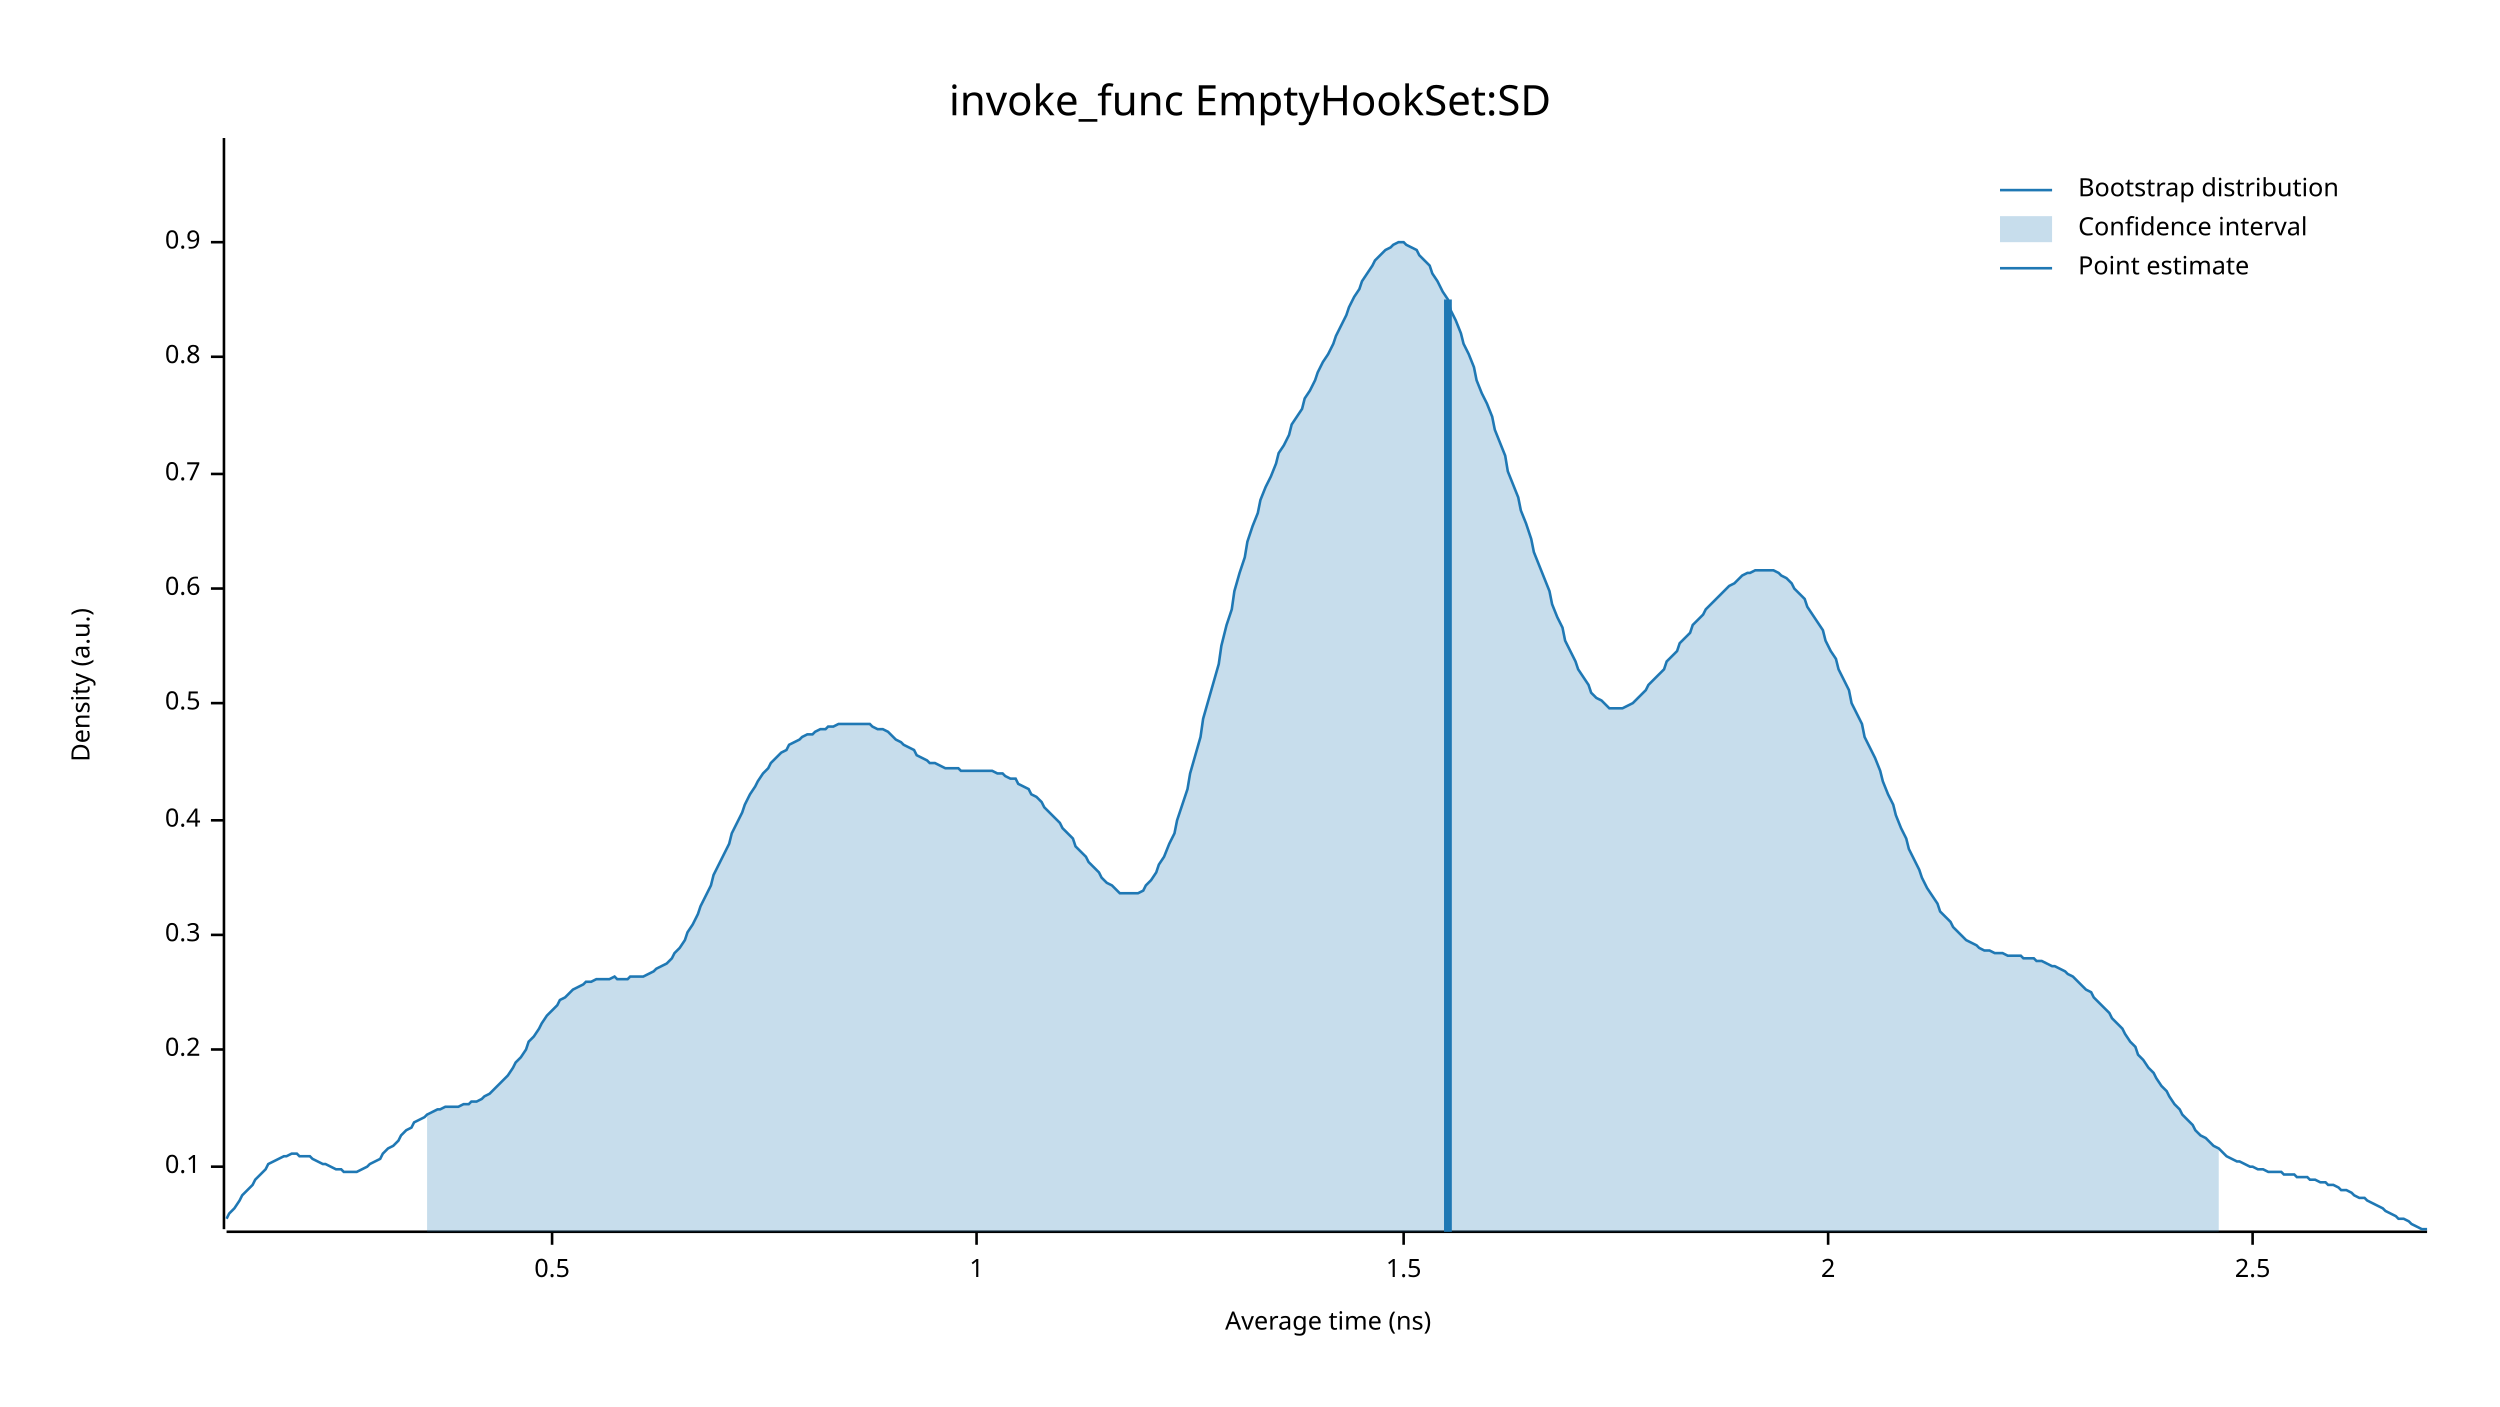
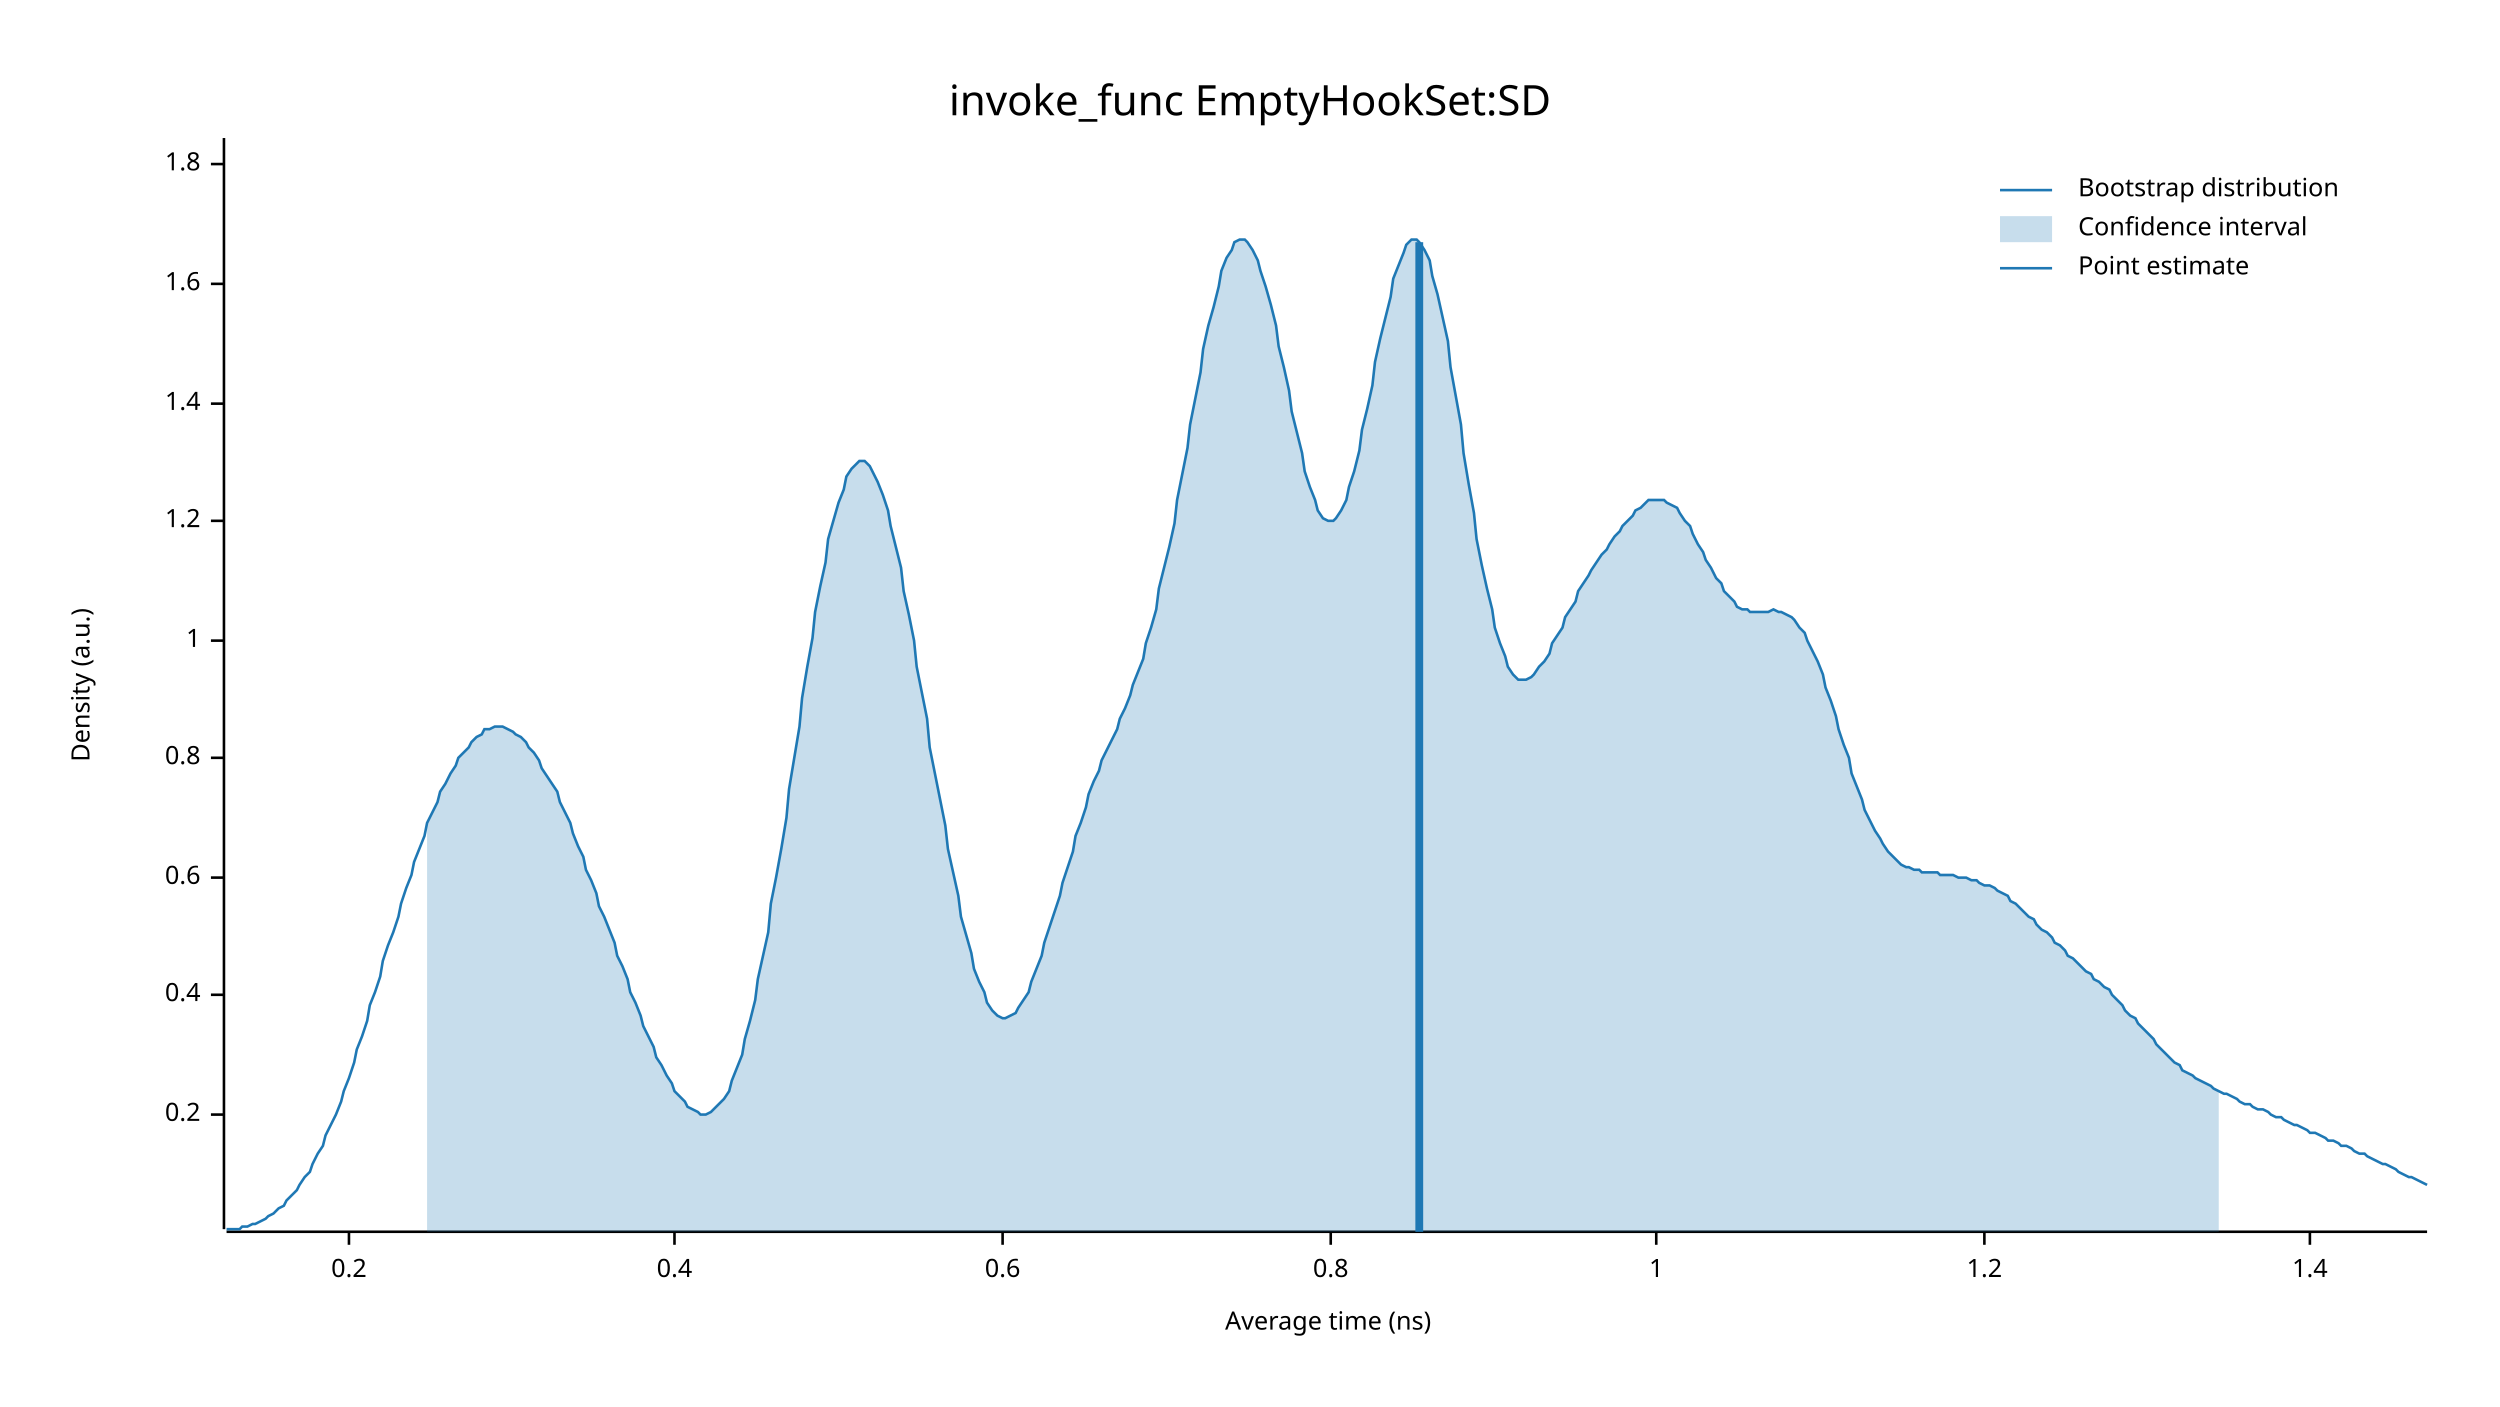
<svg xmlns="http://www.w3.org/2000/svg" width="960" height="540" viewBox="0 0 960 540">
  <text x="480" y="32" dy="0.76em" text-anchor="middle" font-family="sans-serif" font-size="16.129" opacity="1" fill="#000000">
invoke_func EmptyHookSet:SD
</text>
  <text x="27" y="263" dy="0.76em" text-anchor="middle" font-family="sans-serif" font-size="9.677" opacity="1" fill="#000000" transform="rotate(270, 27, 263)">
Density (a.u.)
</text>
  <text x="510" y="513" dy="-0.5ex" text-anchor="middle" font-family="sans-serif" font-size="9.677" opacity="1" fill="#000000">
Average time (ns)
</text>
  <polyline fill="none" opacity="1" stroke="#000000" stroke-width="1" points="86,53 86,472 " />
-   <text x="77" y="448" dy="0.5ex" text-anchor="end" font-family="sans-serif" font-size="9.677" opacity="1" fill="#000000">
- 0.1
- </text>
-   <polyline fill="none" opacity="1" stroke="#000000" stroke-width="1" points="81,448 86,448 " />
-   <text x="77" y="403" dy="0.5ex" text-anchor="end" font-family="sans-serif" font-size="9.677" opacity="1" fill="#000000">
+   <text x="77" y="428" dy="0.5ex" text-anchor="end" font-family="sans-serif" font-size="9.677" opacity="1" fill="#000000">
0.2
</text>
-   <polyline fill="none" opacity="1" stroke="#000000" stroke-width="1" points="81,403 86,403 " />
-   <text x="77" y="359" dy="0.5ex" text-anchor="end" font-family="sans-serif" font-size="9.677" opacity="1" fill="#000000">
- 0.3
- </text>
-   <polyline fill="none" opacity="1" stroke="#000000" stroke-width="1" points="81,359 86,359 " />
-   <text x="77" y="315" dy="0.5ex" text-anchor="end" font-family="sans-serif" font-size="9.677" opacity="1" fill="#000000">
+   <polyline fill="none" opacity="1" stroke="#000000" stroke-width="1" points="81,428 86,428 " />
+   <text x="77" y="382" dy="0.5ex" text-anchor="end" font-family="sans-serif" font-size="9.677" opacity="1" fill="#000000">
0.4
</text>
-   <polyline fill="none" opacity="1" stroke="#000000" stroke-width="1" points="81,315 86,315 " />
-   <text x="77" y="270" dy="0.5ex" text-anchor="end" font-family="sans-serif" font-size="9.677" opacity="1" fill="#000000">
- 0.5
- </text>
-   <polyline fill="none" opacity="1" stroke="#000000" stroke-width="1" points="81,270 86,270 " />
-   <text x="77" y="226" dy="0.5ex" text-anchor="end" font-family="sans-serif" font-size="9.677" opacity="1" fill="#000000">
+   <polyline fill="none" opacity="1" stroke="#000000" stroke-width="1" points="81,382 86,382 " />
+   <text x="77" y="337" dy="0.5ex" text-anchor="end" font-family="sans-serif" font-size="9.677" opacity="1" fill="#000000">
0.6
</text>
-   <polyline fill="none" opacity="1" stroke="#000000" stroke-width="1" points="81,226 86,226 " />
-   <text x="77" y="182" dy="0.5ex" text-anchor="end" font-family="sans-serif" font-size="9.677" opacity="1" fill="#000000">
- 0.7
- </text>
-   <polyline fill="none" opacity="1" stroke="#000000" stroke-width="1" points="81,182 86,182 " />
-   <text x="77" y="137" dy="0.5ex" text-anchor="end" font-family="sans-serif" font-size="9.677" opacity="1" fill="#000000">
+   <polyline fill="none" opacity="1" stroke="#000000" stroke-width="1" points="81,337 86,337 " />
+   <text x="77" y="291" dy="0.5ex" text-anchor="end" font-family="sans-serif" font-size="9.677" opacity="1" fill="#000000">
0.8
</text>
-   <polyline fill="none" opacity="1" stroke="#000000" stroke-width="1" points="81,137 86,137 " />
-   <text x="77" y="93" dy="0.5ex" text-anchor="end" font-family="sans-serif" font-size="9.677" opacity="1" fill="#000000">
- 0.9
- </text>
-   <polyline fill="none" opacity="1" stroke="#000000" stroke-width="1" points="81,93 86,93 " />
-   <polyline fill="none" opacity="1" stroke="#000000" stroke-width="1" points="87,473 932,473 " />
-   <text x="212" y="483" dy="0.76em" text-anchor="middle" font-family="sans-serif" font-size="9.677" opacity="1" fill="#000000">
- 0.5
- </text>
-   <polyline fill="none" opacity="1" stroke="#000000" stroke-width="1" points="212,473 212,478 " />
-   <text x="375" y="483" dy="0.76em" text-anchor="middle" font-family="sans-serif" font-size="9.677" opacity="1" fill="#000000">
+   <polyline fill="none" opacity="1" stroke="#000000" stroke-width="1" points="81,291 86,291 " />
+   <text x="77" y="246" dy="0.5ex" text-anchor="end" font-family="sans-serif" font-size="9.677" opacity="1" fill="#000000">
1
</text>
-   <polyline fill="none" opacity="1" stroke="#000000" stroke-width="1" points="375,473 375,478 " />
-   <text x="539" y="483" dy="0.76em" text-anchor="middle" font-family="sans-serif" font-size="9.677" opacity="1" fill="#000000">
- 1.5
+   <polyline fill="none" opacity="1" stroke="#000000" stroke-width="1" points="81,246 86,246 " />
+   <text x="77" y="200" dy="0.5ex" text-anchor="end" font-family="sans-serif" font-size="9.677" opacity="1" fill="#000000">
+ 1.2
</text>
-   <polyline fill="none" opacity="1" stroke="#000000" stroke-width="1" points="539,473 539,478 " />
-   <text x="702" y="483" dy="0.76em" text-anchor="middle" font-family="sans-serif" font-size="9.677" opacity="1" fill="#000000">
- 2
+   <polyline fill="none" opacity="1" stroke="#000000" stroke-width="1" points="81,200 86,200 " />
+   <text x="77" y="155" dy="0.5ex" text-anchor="end" font-family="sans-serif" font-size="9.677" opacity="1" fill="#000000">
+ 1.4
</text>
-   <polyline fill="none" opacity="1" stroke="#000000" stroke-width="1" points="702,473 702,478 " />
-   <text x="865" y="483" dy="0.76em" text-anchor="middle" font-family="sans-serif" font-size="9.677" opacity="1" fill="#000000">
- 2.5
+   <polyline fill="none" opacity="1" stroke="#000000" stroke-width="1" points="81,155 86,155 " />
+   <text x="77" y="109" dy="0.5ex" text-anchor="end" font-family="sans-serif" font-size="9.677" opacity="1" fill="#000000">
+ 1.6
</text>
-   <polyline fill="none" opacity="1" stroke="#000000" stroke-width="1" points="865,473 865,478 " />
-   <polyline fill="none" opacity="1" stroke="#1F78B4" stroke-width="1" points="87,468 88,466 90,464 92,461 93,459 95,457 97,455 98,453 100,451 102,449 103,447 105,446 107,445 109,444 110,444 112,443 114,443 115,444 117,444 119,444 120,445 122,446 124,447 125,447 127,448 129,449 131,449 132,450 134,450 136,450 137,450 139,449 141,448 142,447 144,446 146,445 147,443 149,441 151,440 153,438 154,436 156,434 158,433 159,431 161,430 163,429 164,428 166,427 168,426 169,426 171,425 173,425 175,425 176,425 178,424 180,424 181,423 183,423 185,422 186,421 188,420 190,418 191,417 193,415 195,413 197,410 198,408 200,406 202,403 203,400 205,398 207,395 208,393 210,390 212,388 214,386 215,384 217,383 219,381 220,380 222,379 224,378 225,377 227,377 229,376 230,376 232,376 234,376 236,375 237,376 239,376 241,376 242,375 244,375 246,375 247,375 249,374 251,373 252,372 254,371 256,370 258,368 259,366 261,364 263,361 264,358 266,355 268,351 269,348 271,344 273,340 274,336 276,332 278,328 280,324 281,320 283,316 285,312 286,309 288,305 290,302 291,300 293,297 295,295 296,293 298,291 300,289 302,288 303,286 305,285 307,284 308,283 310,282 312,282 313,281 315,280 317,280 318,279 320,279 322,278 324,278 325,278 327,278 329,278 330,278 332,278 334,278 335,279 337,280 339,280 341,281 342,282 344,284 346,285 347,286 349,287 351,288 352,290 354,291 356,292 357,293 359,293 361,294 363,295 364,295 366,295 368,295 369,296 371,296 373,296 374,296 376,296 378,296 379,296 381,296 383,297 385,297 386,298 388,299 390,299 391,301 393,302 395,303 396,305 398,306 400,308 401,310 403,312 405,314 407,316 408,318 410,320 412,322 413,325 415,327 417,329 418,331 420,333 422,335 423,337 425,339 427,340 429,342 430,343 432,343 434,343 435,343 437,343 439,342 440,340 442,338 444,335 445,332 447,329 449,324 451,320 452,315 454,309 456,303 457,297 459,290 461,283 462,276 464,269 466,262 468,255 469,248 471,240 473,234 474,227 476,220 478,214 479,208 481,202 483,197 484,192 486,187 488,183 490,178 491,174 493,171 495,167 496,163 498,160 500,157 501,153 503,150 505,146 506,143 508,139 510,136 512,132 513,129 515,125 517,121 518,118 520,114 522,111 523,108 525,105 527,102 528,100 530,98 532,96 534,95 535,94 537,93 539,93 540,94 542,95 544,96 545,98 547,100 549,102 550,105 552,108 554,112 556,115 557,119 559,123 561,128 562,132 564,136 566,141 567,146 569,151 571,155 573,160 574,165 576,170 578,175 579,181 581,186 583,191 584,196 586,201 588,207 589,212 591,217 593,222 595,227 596,232 598,237 600,241 601,246 603,250 605,254 606,257 608,260 610,263 611,266 613,268 615,269 617,271 618,272 620,272 622,272 623,272 625,271 627,270 628,269 630,267 632,265 633,263 635,261 637,259 639,257 640,254 642,252 644,250 645,247 647,245 649,243 650,240 652,238 654,236 655,234 657,232 659,230 661,228 662,227 664,225 666,224 667,223 669,221 671,220 672,220 674,219 676,219 677,219 679,219 681,219 683,220 684,221 686,222 688,224 689,226 691,228 693,230 694,233 696,236 698,239 700,242 701,246 703,250 705,253 706,257 708,261 710,265 711,270 713,274 715,278 716,283 718,287 720,291 722,296 723,300 725,305 727,309 728,313 730,318 732,322 733,326 735,330 737,334 738,337 740,341 742,344 744,347 745,350 747,352 749,354 750,356 752,358 754,360 755,361 757,362 759,363 760,364 762,365 764,365 766,366 767,366 769,366 771,367 772,367 774,367 776,367 777,368 779,368 781,368 782,369 784,369 786,370 788,371 789,371 791,372 793,373 794,374 796,375 798,377 799,378 801,380 803,381 804,383 806,385 808,387 810,389 811,391 813,393 815,395 816,397 818,400 820,402 821,405 823,407 825,410 827,412 828,414 830,417 832,419 833,421 835,424 837,426 838,428 840,430 842,432 843,434 845,436 847,437 849,439 850,440 852,441 854,443 855,444 857,445 859,446 860,446 862,447 864,448 865,448 867,449 869,449 871,450 872,450 874,450 876,450 877,451 879,451 881,451 882,452 884,452 886,452 887,453 889,453 891,454 893,454 894,455 896,455 898,456 899,457 901,457 903,458 904,459 906,460 908,460 909,461 911,462 913,463 915,464 916,465 918,466 920,467 921,468 923,468 925,469 926,470 928,471 930,472 932,472 " />
-   <polygon opacity="0.25" fill="#1F78B4" points="164,428 166,427 168,426 169,426 171,425 173,425 175,425 176,425 178,424 180,424 181,423 183,423 185,422 186,421 188,420 190,418 191,417 193,415 195,413 197,410 198,408 200,406 202,403 203,400 205,398 207,395 208,393 210,390 212,388 214,386 215,384 217,383 219,381 220,380 222,379 224,378 225,377 227,377 229,376 230,376 232,376 234,376 236,375 237,376 239,376 241,376 242,375 244,375 246,375 247,375 249,374 251,373 252,372 254,371 256,370 258,368 259,366 261,364 263,361 264,358 266,355 268,351 269,348 271,344 273,340 274,336 276,332 278,328 280,324 281,320 283,316 285,312 286,309 288,305 290,302 291,300 293,297 295,295 296,293 298,291 300,289 302,288 303,286 305,285 307,284 308,283 310,282 312,282 313,281 315,280 317,280 318,279 320,279 322,278 324,278 325,278 327,278 329,278 330,278 332,278 334,278 335,279 337,280 339,280 341,281 342,282 344,284 346,285 347,286 349,287 351,288 352,290 354,291 356,292 357,293 359,293 361,294 363,295 364,295 366,295 368,295 369,296 371,296 373,296 374,296 376,296 378,296 379,296 381,296 383,297 385,297 386,298 388,299 390,299 391,301 393,302 395,303 396,305 398,306 400,308 401,310 403,312 405,314 407,316 408,318 410,320 412,322 413,325 415,327 417,329 418,331 420,333 422,335 423,337 425,339 427,340 429,342 430,343 432,343 434,343 435,343 437,343 439,342 440,340 442,338 444,335 445,332 447,329 449,324 451,320 452,315 454,309 456,303 457,297 459,290 461,283 462,276 464,269 466,262 468,255 469,248 471,240 473,234 474,227 476,220 478,214 479,208 481,202 483,197 484,192 486,187 488,183 490,178 491,174 493,171 495,167 496,163 498,160 500,157 501,153 503,150 505,146 506,143 508,139 510,136 512,132 513,129 515,125 517,121 518,118 520,114 522,111 523,108 525,105 527,102 528,100 530,98 532,96 534,95 535,94 537,93 539,93 540,94 542,95 544,96 545,98 547,100 549,102 550,105 552,108 554,112 556,115 557,119 559,123 561,128 562,132 564,136 566,141 567,146 569,151 571,155 573,160 574,165 576,170 578,175 579,181 581,186 583,191 584,196 586,201 588,207 589,212 591,217 593,222 595,227 596,232 598,237 600,241 601,246 603,250 605,254 606,257 608,260 610,263 611,266 613,268 615,269 617,271 618,272 620,272 622,272 623,272 625,271 627,270 628,269 630,267 632,265 633,263 635,261 637,259 639,257 640,254 642,252 644,250 645,247 647,245 649,243 650,240 652,238 654,236 655,234 657,232 659,230 661,228 662,227 664,225 666,224 667,223 669,221 671,220 672,220 674,219 676,219 677,219 679,219 681,219 683,220 684,221 686,222 688,224 689,226 691,228 693,230 694,233 696,236 698,239 700,242 701,246 703,250 705,253 706,257 708,261 710,265 711,270 713,274 715,278 716,283 718,287 720,291 722,296 723,300 725,305 727,309 728,313 730,318 732,322 733,326 735,330 737,334 738,337 740,341 742,344 744,347 745,350 747,352 749,354 750,356 752,358 754,360 755,361 757,362 759,363 760,364 762,365 764,365 766,366 767,366 769,366 771,367 772,367 774,367 776,367 777,368 779,368 781,368 782,369 784,369 786,370 788,371 789,371 791,372 793,373 794,374 796,375 798,377 799,378 801,380 803,381 804,383 806,385 808,387 810,389 811,391 813,393 815,395 816,397 818,400 820,402 821,405 823,407 825,410 827,412 828,414 830,417 832,419 833,421 835,424 837,426 838,428 840,430 842,432 843,434 845,436 847,437 849,439 850,440 852,441 852,473 164,473 " />
-   <polyline fill="none" opacity="1" stroke="#1F78B4" stroke-width="3" points="556,473 556,115 " />
+   <polyline fill="none" opacity="1" stroke="#000000" stroke-width="1" points="81,109 86,109 " />
+   <text x="77" y="63" dy="0.5ex" text-anchor="end" font-family="sans-serif" font-size="9.677" opacity="1" fill="#000000">
+ 1.8
+ </text>
+   <polyline fill="none" opacity="1" stroke="#000000" stroke-width="1" points="81,63 86,63 " />
+   <polyline fill="none" opacity="1" stroke="#000000" stroke-width="1" points="87,473 932,473 " />
+   <text x="134" y="483" dy="0.76em" text-anchor="middle" font-family="sans-serif" font-size="9.677" opacity="1" fill="#000000">
+ 0.2
+ </text>
+   <polyline fill="none" opacity="1" stroke="#000000" stroke-width="1" points="134,473 134,478 " />
+   <text x="259" y="483" dy="0.76em" text-anchor="middle" font-family="sans-serif" font-size="9.677" opacity="1" fill="#000000">
+ 0.4
+ </text>
+   <polyline fill="none" opacity="1" stroke="#000000" stroke-width="1" points="259,473 259,478 " />
+   <text x="385" y="483" dy="0.76em" text-anchor="middle" font-family="sans-serif" font-size="9.677" opacity="1" fill="#000000">
+ 0.6
+ </text>
+   <polyline fill="none" opacity="1" stroke="#000000" stroke-width="1" points="385,473 385,478 " />
+   <text x="511" y="483" dy="0.76em" text-anchor="middle" font-family="sans-serif" font-size="9.677" opacity="1" fill="#000000">
+ 0.8
+ </text>
+   <polyline fill="none" opacity="1" stroke="#000000" stroke-width="1" points="511,473 511,478 " />
+   <text x="636" y="483" dy="0.76em" text-anchor="middle" font-family="sans-serif" font-size="9.677" opacity="1" fill="#000000">
+ 1
+ </text>
+   <polyline fill="none" opacity="1" stroke="#000000" stroke-width="1" points="636,473 636,478 " />
+   <text x="762" y="483" dy="0.76em" text-anchor="middle" font-family="sans-serif" font-size="9.677" opacity="1" fill="#000000">
+ 1.2
+ </text>
+   <polyline fill="none" opacity="1" stroke="#000000" stroke-width="1" points="762,473 762,478 " />
+   <text x="887" y="483" dy="0.76em" text-anchor="middle" font-family="sans-serif" font-size="9.677" opacity="1" fill="#000000">
+ 1.4
+ </text>
+   <polyline fill="none" opacity="1" stroke="#000000" stroke-width="1" points="887,473 887,478 " />
+   <polyline fill="none" opacity="1" stroke="#1F78B4" stroke-width="1" points="87,472 88,472 90,472 92,472 93,471 95,471 97,470 98,470 100,469 102,468 103,467 105,466 107,464 109,463 110,461 112,459 114,457 115,455 117,452 119,450 120,447 122,443 124,440 125,436 127,432 129,428 131,423 132,419 134,414 136,408 137,403 139,398 141,392 142,386 144,381 146,375 147,369 149,363 151,358 153,352 154,347 156,341 158,336 159,331 161,326 163,321 164,316 166,312 168,308 169,304 171,301 173,297 175,294 176,291 178,289 180,287 181,285 183,283 185,282 186,280 188,280 190,279 191,279 193,279 195,280 197,281 198,282 200,283 202,285 203,287 205,289 207,292 208,295 210,298 212,301 214,304 215,308 217,312 219,316 220,320 222,325 224,329 225,334 227,338 229,343 230,348 232,352 234,357 236,362 237,367 239,371 241,376 242,381 244,385 246,390 247,394 249,398 251,402 252,406 254,409 256,413 258,416 259,419 261,421 263,423 264,425 266,426 268,427 269,428 271,428 273,427 274,426 276,424 278,422 280,419 281,415 283,410 285,405 286,399 288,392 290,384 291,376 293,367 295,358 296,347 298,337 300,326 302,314 303,303 305,291 307,279 308,268 310,256 312,245 313,235 315,225 317,216 318,207 320,200 322,193 324,188 325,183 327,180 329,178 330,177 332,177 334,179 335,181 337,185 339,190 341,196 342,202 344,210 346,218 347,227 349,236 351,246 352,256 354,266 356,276 357,287 359,297 361,307 363,317 364,326 366,335 368,344 369,352 371,359 373,366 374,372 376,377 378,381 379,385 381,388 383,390 385,391 386,391 388,390 390,389 391,387 393,384 395,381 396,377 398,372 400,367 401,362 403,356 405,350 407,344 408,339 410,333 412,327 413,321 415,316 417,310 418,305 420,300 422,296 423,292 425,288 427,284 429,280 430,276 432,272 434,267 435,263 437,258 439,253 440,247 442,241 444,234 445,226 447,218 449,210 451,201 452,192 454,182 456,172 457,163 459,153 461,143 462,134 464,125 466,118 468,110 469,104 471,99 473,96 474,93 476,92 478,92 479,93 481,96 483,100 484,104 486,110 488,117 490,125 491,133 493,141 495,150 496,158 498,166 500,174 501,181 503,187 505,192 506,196 508,199 510,200 512,200 513,199 515,196 517,192 518,187 520,181 522,173 523,165 525,157 527,148 528,139 530,130 532,122 534,114 535,107 537,102 539,97 540,94 542,92 544,92 545,93 547,96 549,100 550,106 552,113 554,122 556,131 557,141 559,152 561,163 562,174 564,186 566,197 567,207 569,217 571,226 573,234 574,241 576,247 578,252 579,256 581,259 583,261 584,261 586,261 588,260 589,259 591,256 593,254 595,251 596,247 598,244 600,241 601,237 603,234 605,231 606,227 608,224 610,221 611,219 613,216 615,213 617,211 618,209 620,206 622,204 623,202 625,200 627,198 628,196 630,195 632,193 633,192 635,192 637,192 639,192 640,193 642,194 644,195 645,197 647,200 649,202 650,205 652,209 654,212 655,215 657,218 659,222 661,224 662,227 664,229 666,231 667,233 669,234 671,234 672,235 674,235 676,235 677,235 679,235 681,234 683,235 684,235 686,236 688,237 689,238 691,241 693,243 694,246 696,250 698,254 700,259 701,264 703,269 705,275 706,280 708,286 710,291 711,297 713,302 715,307 716,311 718,315 720,319 722,322 723,324 725,327 727,329 728,330 730,332 732,333 733,333 735,334 737,334 738,335 740,335 742,335 744,335 745,336 747,336 749,336 750,336 752,337 754,337 755,337 757,338 759,338 760,339 762,340 764,340 766,341 767,342 769,343 771,344 772,346 774,347 776,349 777,350 779,352 781,353 782,355 784,357 786,358 788,360 789,362 791,363 793,365 794,367 796,368 798,370 799,371 801,373 803,374 804,376 806,377 808,379 810,380 811,382 813,384 815,386 816,388 818,390 820,391 821,393 823,395 825,397 827,399 828,401 830,403 832,405 833,406 835,408 837,409 838,411 840,412 842,413 843,414 845,415 847,416 849,417 850,418 852,419 854,420 855,420 857,421 859,422 860,423 862,424 864,424 865,425 867,426 869,426 871,427 872,428 874,429 876,429 877,430 879,431 881,432 882,432 884,433 886,434 887,435 889,435 891,436 893,437 894,438 896,438 898,439 899,440 901,440 903,441 904,442 906,443 908,443 909,444 911,445 913,446 915,447 916,447 918,448 920,449 921,450 923,451 925,452 926,452 928,453 930,454 932,455 " />
+   <polygon opacity="0.25" fill="#1F78B4" points="164,316 166,312 168,308 169,304 171,301 173,297 175,294 176,291 178,289 180,287 181,285 183,283 185,282 186,280 188,280 190,279 191,279 193,279 195,280 197,281 198,282 200,283 202,285 203,287 205,289 207,292 208,295 210,298 212,301 214,304 215,308 217,312 219,316 220,320 222,325 224,329 225,334 227,338 229,343 230,348 232,352 234,357 236,362 237,367 239,371 241,376 242,381 244,385 246,390 247,394 249,398 251,402 252,406 254,409 256,413 258,416 259,419 261,421 263,423 264,425 266,426 268,427 269,428 271,428 273,427 274,426 276,424 278,422 280,419 281,415 283,410 285,405 286,399 288,392 290,384 291,376 293,367 295,358 296,347 298,337 300,326 302,314 303,303 305,291 307,279 308,268 310,256 312,245 313,235 315,225 317,216 318,207 320,200 322,193 324,188 325,183 327,180 329,178 330,177 332,177 334,179 335,181 337,185 339,190 341,196 342,202 344,210 346,218 347,227 349,236 351,246 352,256 354,266 356,276 357,287 359,297 361,307 363,317 364,326 366,335 368,344 369,352 371,359 373,366 374,372 376,377 378,381 379,385 381,388 383,390 385,391 386,391 388,390 390,389 391,387 393,384 395,381 396,377 398,372 400,367 401,362 403,356 405,350 407,344 408,339 410,333 412,327 413,321 415,316 417,310 418,305 420,300 422,296 423,292 425,288 427,284 429,280 430,276 432,272 434,267 435,263 437,258 439,253 440,247 442,241 444,234 445,226 447,218 449,210 451,201 452,192 454,182 456,172 457,163 459,153 461,143 462,134 464,125 466,118 468,110 469,104 471,99 473,96 474,93 476,92 478,92 479,93 481,96 483,100 484,104 486,110 488,117 490,125 491,133 493,141 495,150 496,158 498,166 500,174 501,181 503,187 505,192 506,196 508,199 510,200 512,200 513,199 515,196 517,192 518,187 520,181 522,173 523,165 525,157 527,148 528,139 530,130 532,122 534,114 535,107 537,102 539,97 540,94 542,92 544,92 545,93 547,96 549,100 550,106 552,113 554,122 556,131 557,141 559,152 561,163 562,174 564,186 566,197 567,207 569,217 571,226 573,234 574,241 576,247 578,252 579,256 581,259 583,261 584,261 586,261 588,260 589,259 591,256 593,254 595,251 596,247 598,244 600,241 601,237 603,234 605,231 606,227 608,224 610,221 611,219 613,216 615,213 617,211 618,209 620,206 622,204 623,202 625,200 627,198 628,196 630,195 632,193 633,192 635,192 637,192 639,192 640,193 642,194 644,195 645,197 647,200 649,202 650,205 652,209 654,212 655,215 657,218 659,222 661,224 662,227 664,229 666,231 667,233 669,234 671,234 672,235 674,235 676,235 677,235 679,235 681,234 683,235 684,235 686,236 688,237 689,238 691,241 693,243 694,246 696,250 698,254 700,259 701,264 703,269 705,275 706,280 708,286 710,291 711,297 713,302 715,307 716,311 718,315 720,319 722,322 723,324 725,327 727,329 728,330 730,332 732,333 733,333 735,334 737,334 738,335 740,335 742,335 744,335 745,336 747,336 749,336 750,336 752,337 754,337 755,337 757,338 759,338 760,339 762,340 764,340 766,341 767,342 769,343 771,344 772,346 774,347 776,349 777,350 779,352 781,353 782,355 784,357 786,358 788,360 789,362 791,363 793,365 794,367 796,368 798,370 799,371 801,373 803,374 804,376 806,377 808,379 810,380 811,382 813,384 815,386 816,388 818,390 820,391 821,393 823,395 825,397 827,399 828,401 830,403 832,405 833,406 835,408 837,409 838,411 840,412 842,413 843,414 845,415 847,416 849,417 850,418 852,419 852,473 164,473 " />
+   <polyline fill="none" opacity="1" stroke="#1F78B4" stroke-width="3" points="545,473 545,93 " />
  <text x="798" y="68" dy="0.76em" text-anchor="start" font-family="sans-serif" font-size="9.677" opacity="1" fill="#000000">
Bootstrap distribution
</text>
  <text x="798" y="83" dy="0.76em" text-anchor="start" font-family="sans-serif" font-size="9.677" opacity="1" fill="#000000">
Confidence interval
</text>
  <text x="798" y="98" dy="0.76em" text-anchor="start" font-family="sans-serif" font-size="9.677" opacity="1" fill="#000000">
Point estimate
</text>
  <polyline fill="none" opacity="1" stroke="#1F78B4" stroke-width="1" points="768,73 788,73 " />
  <rect x="768" y="83" width="20" height="10" opacity="0.25" fill="#1F78B4" stroke="none" />
  <polyline fill="none" opacity="1" stroke="#1F78B4" stroke-width="1" points="768,103 788,103 " />
</svg>
